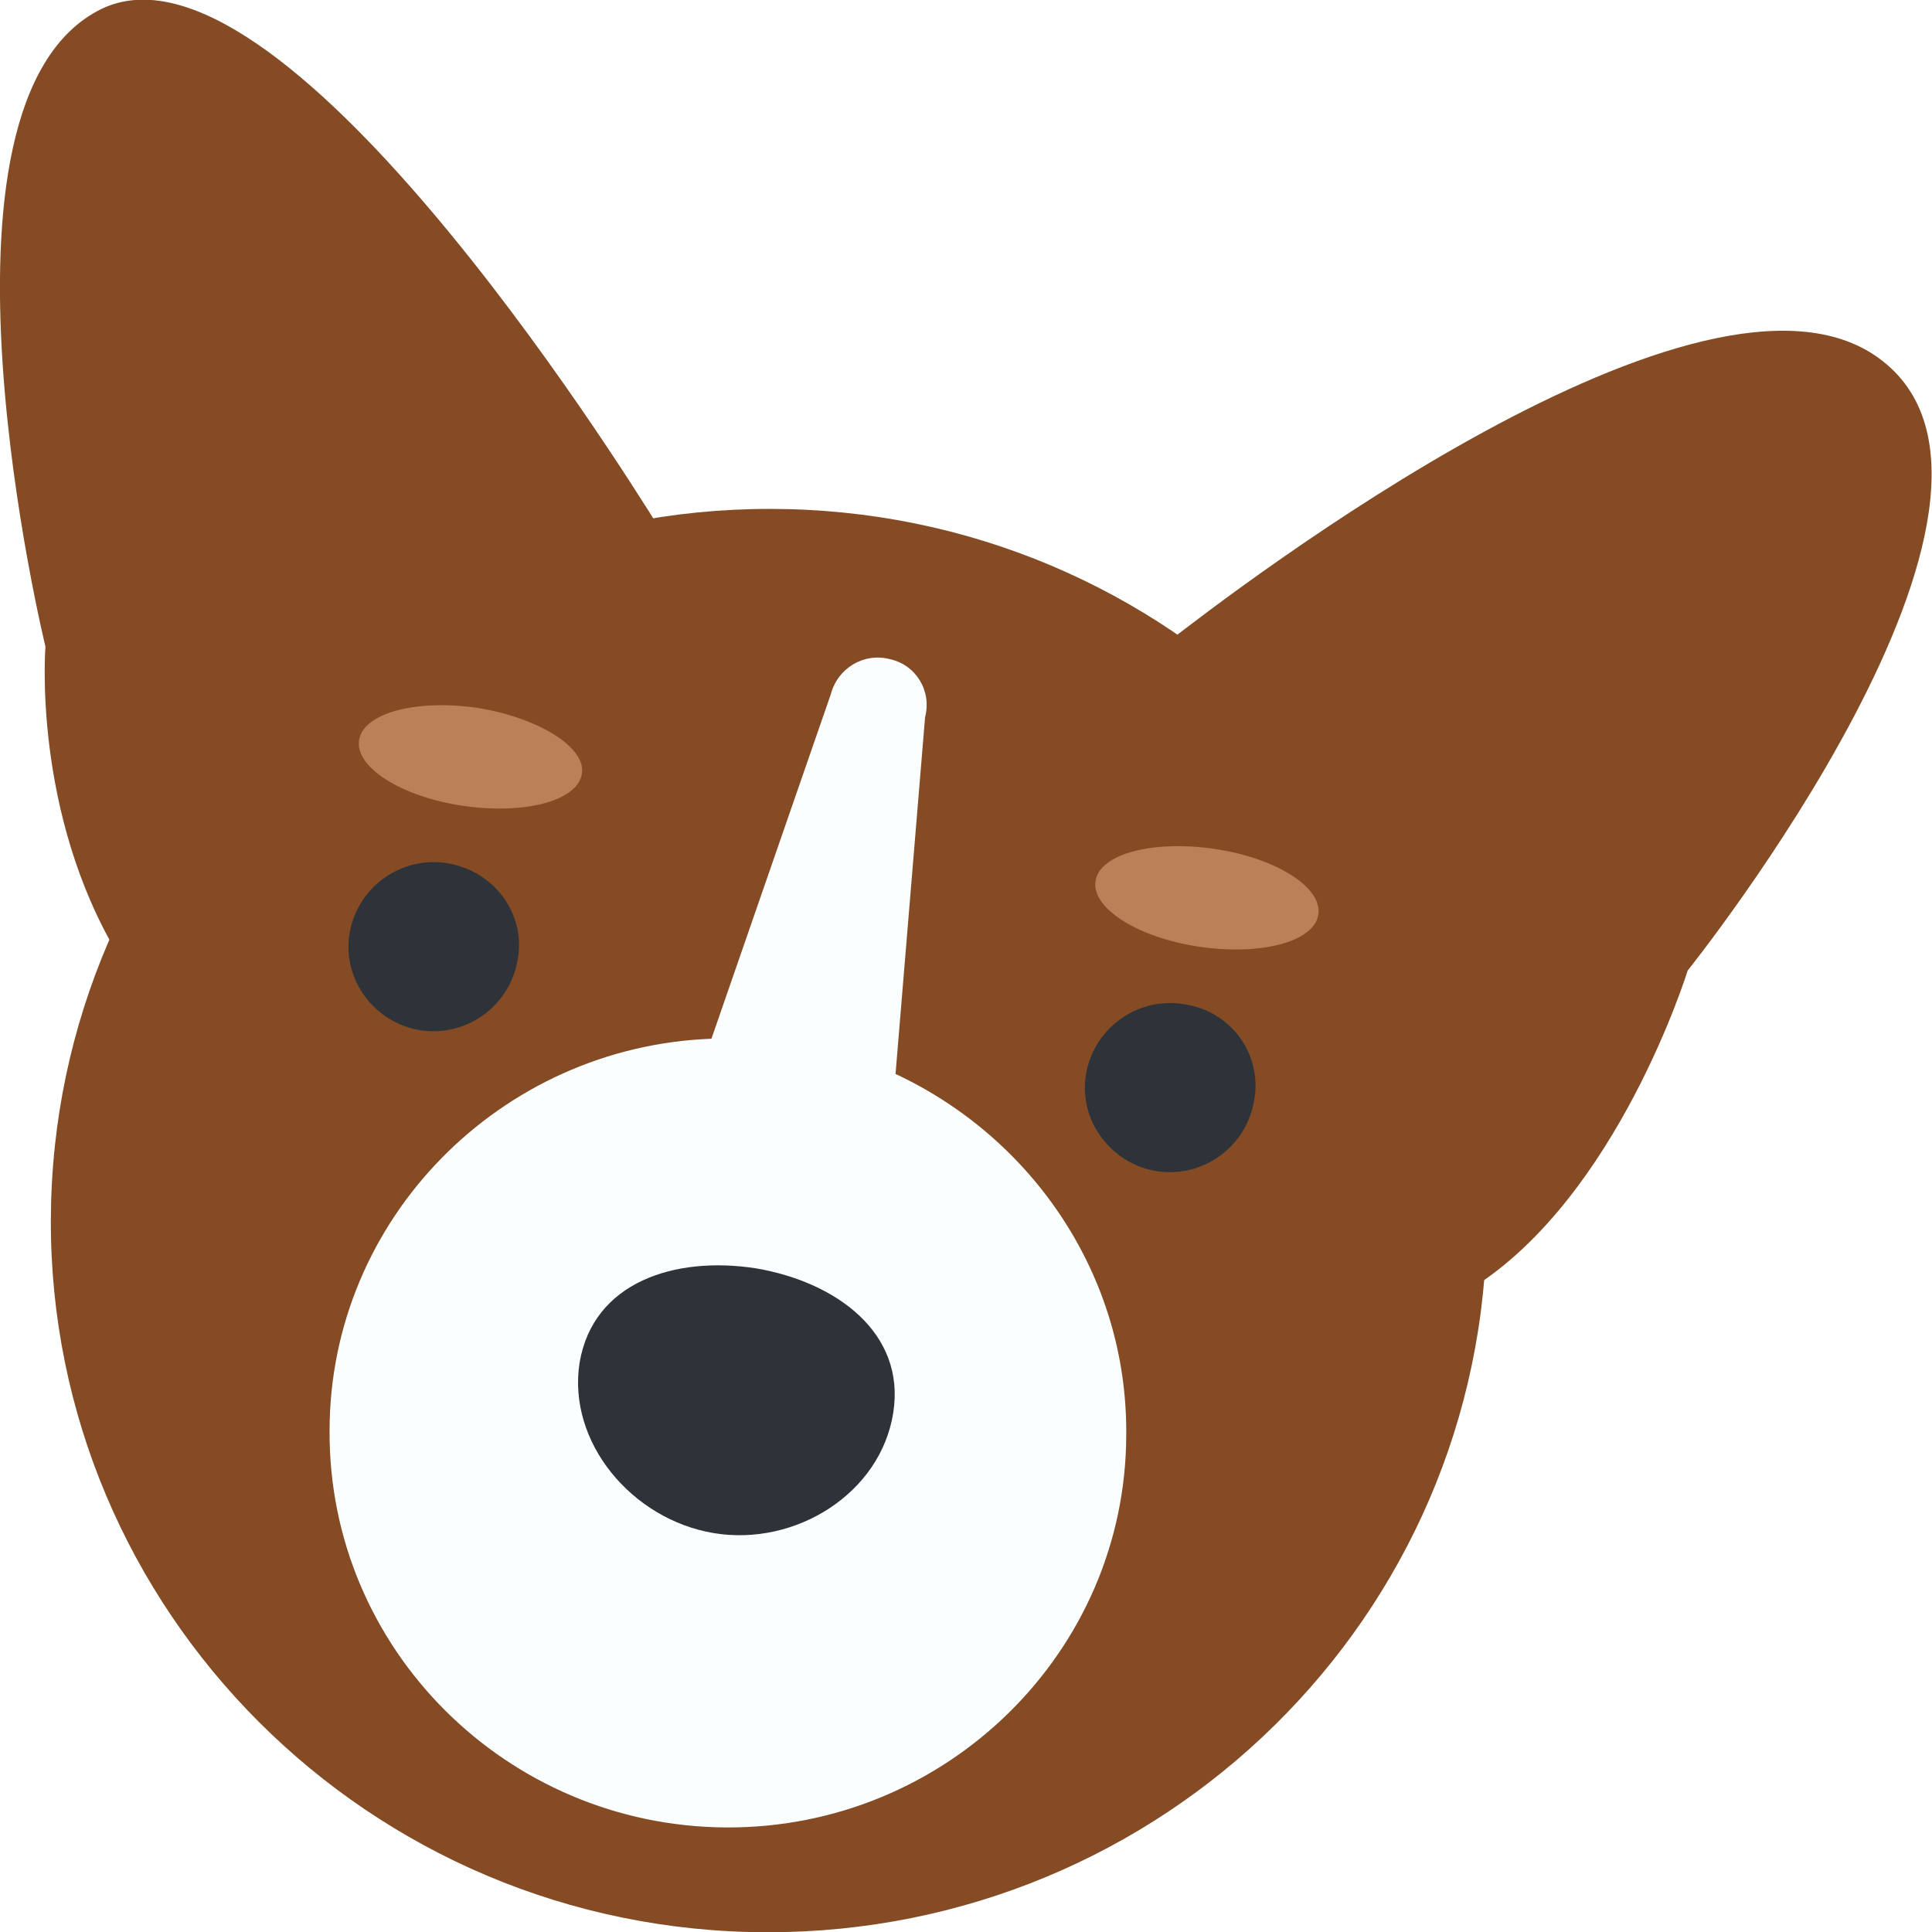
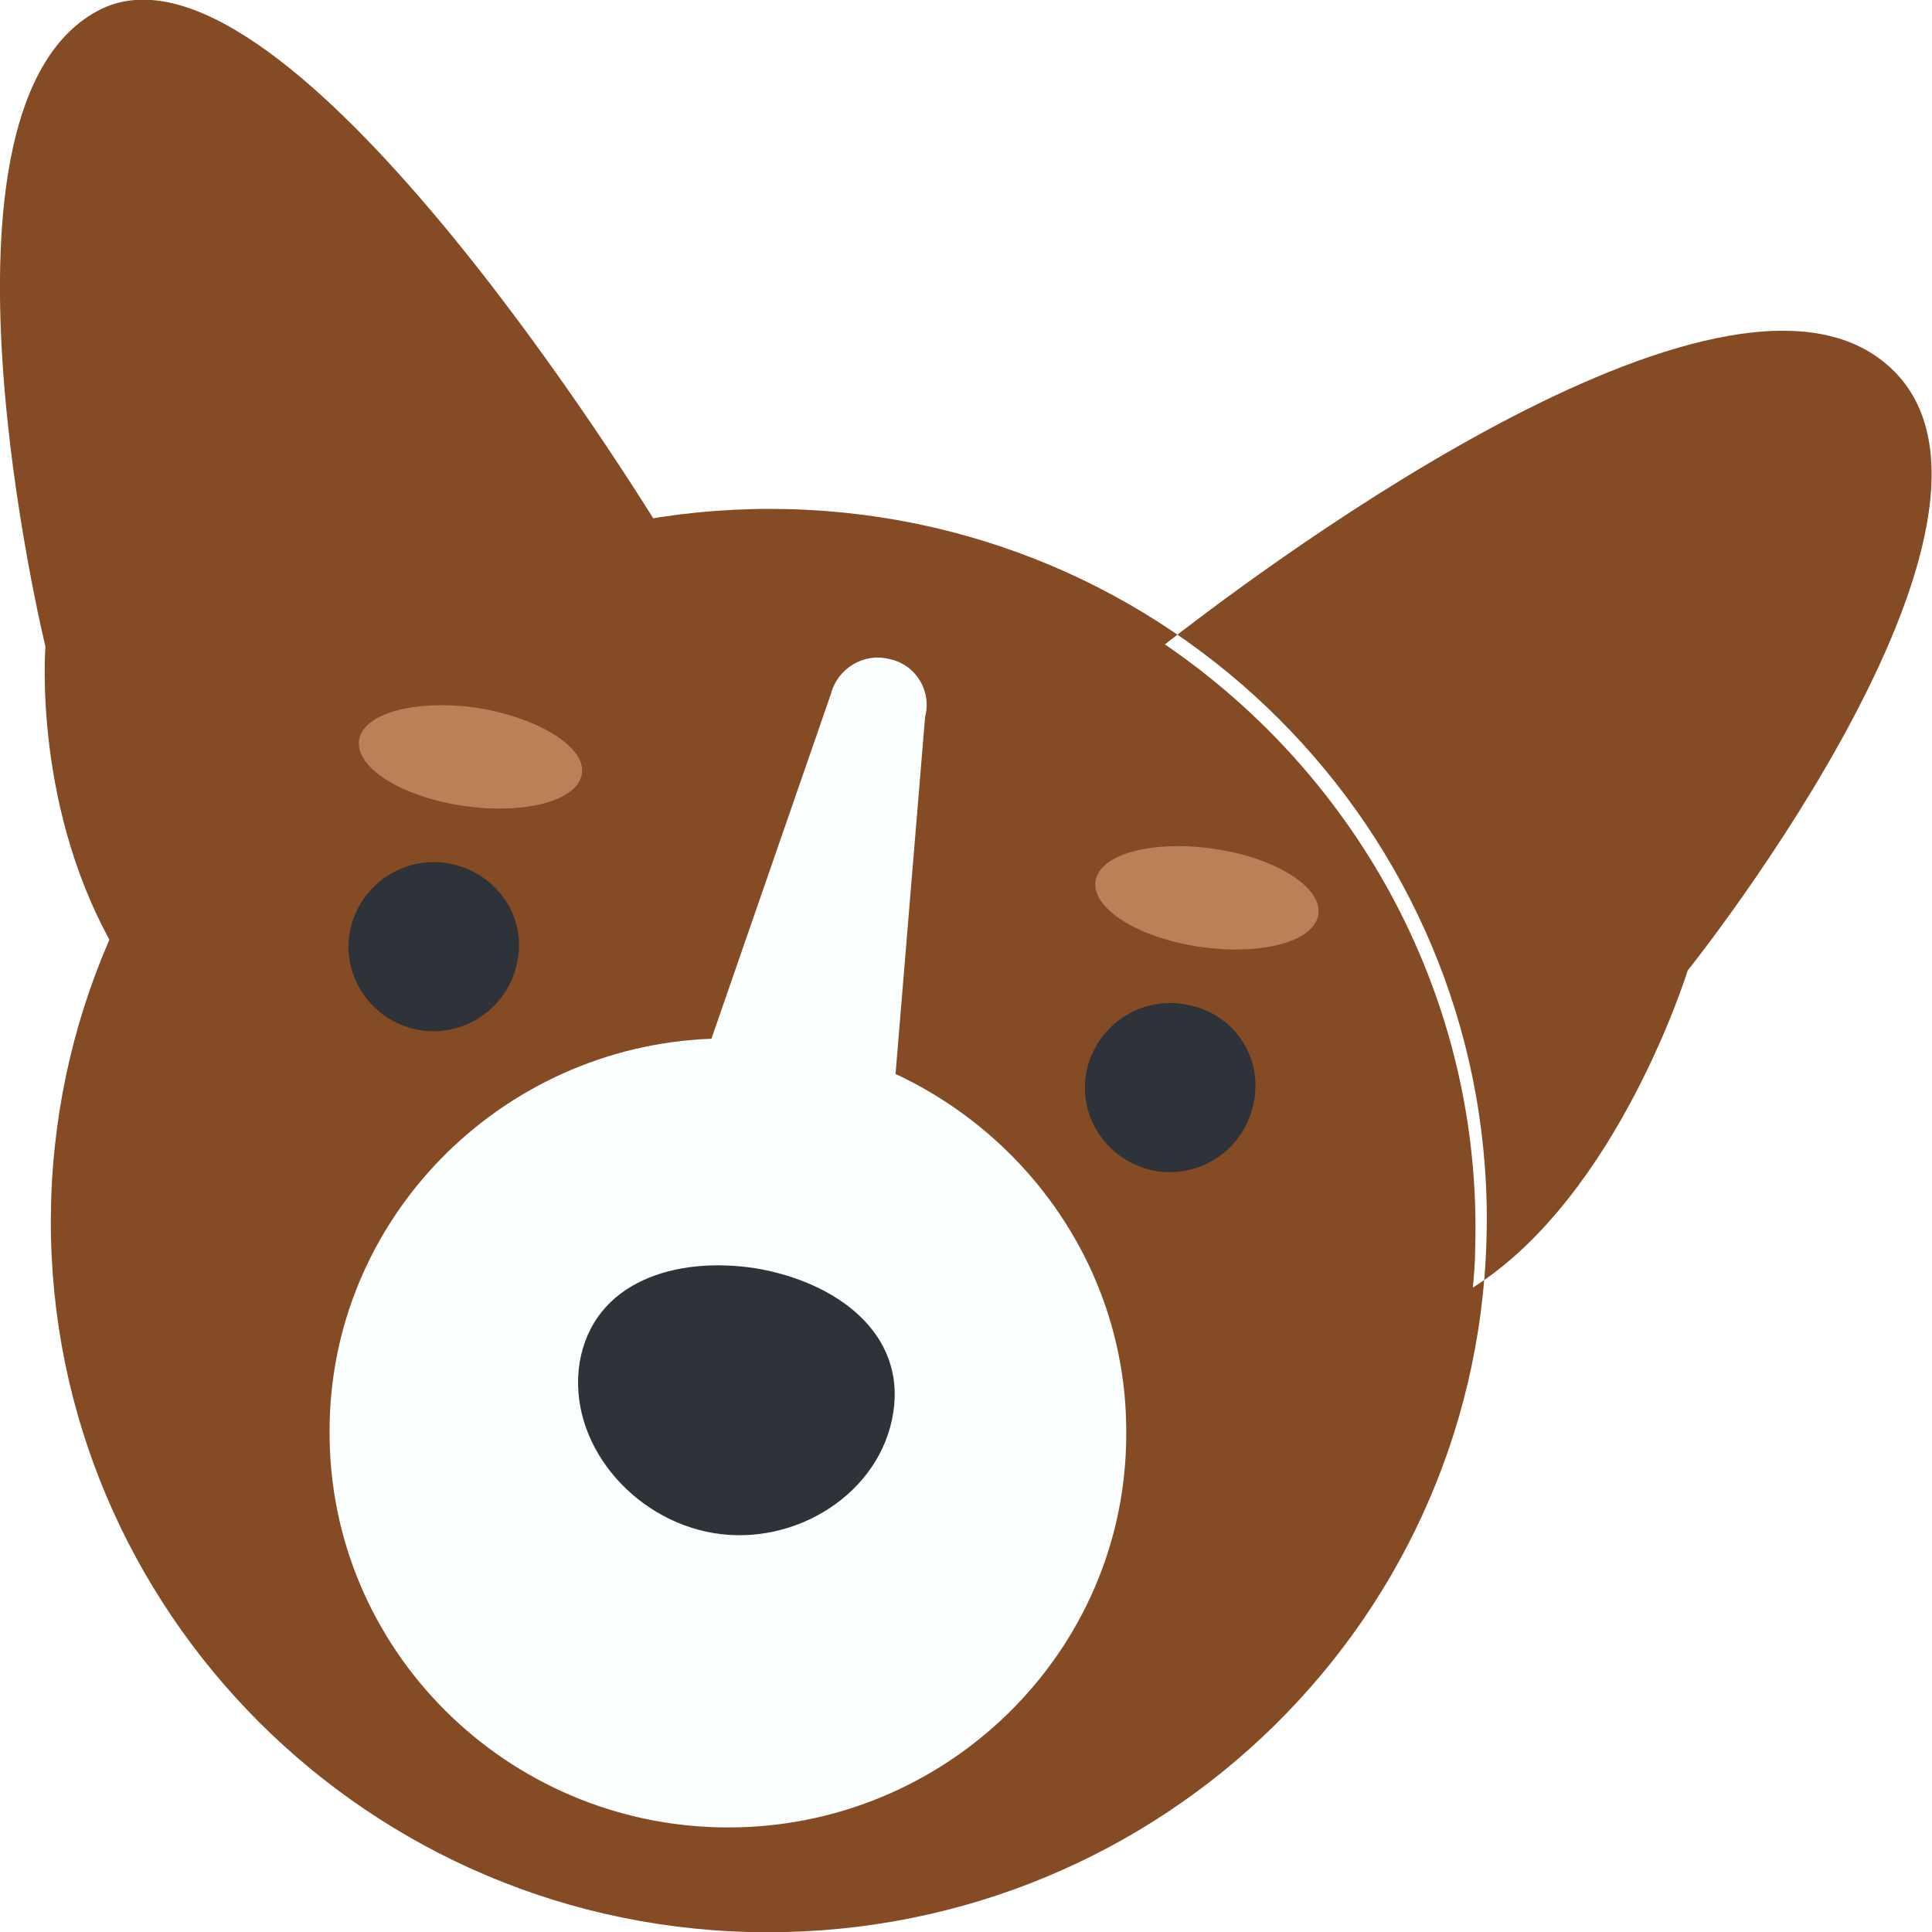
- <svg xmlns="http://www.w3.org/2000/svg" version="1.1" id="Layer_1" x="0px" y="0px" viewBox="0 0 170 170" style="enable-background:new 0 0 170 170;" xml:space="preserve">
-   <style type="text/css">
- 	.st0{fill:#844B24;}
- 	.st1{fill:#FBFEFF;}
- 	.st2{fill:#2D3339;}
- 	.st3{fill:#BA8058;}
- </style>
-   <g>
-     <path class="st0" d="M165.3,31.5c-15.4-11.2-56.4,20.2-62.8,25.2c17,11.6,28,31.3,27.3,53.3c0,1.1-0.1,2.2-0.2,3.3   c12.8-8.1,18.9-27.9,18.9-27.9S182,43.6,165.3,31.5z" />
-     <path class="st0" d="M130.8,109.1c-1,34.6-30,61.8-64.9,60.9S3.5,140.2,4.5,105.7s30-61.8,64.9-60.9S131.8,74.5,130.8,109.1z" />
-     <path class="st1" d="M78.8,94.5l2.6-31.4c0.6-2.3-0.8-4.6-3.1-5.1c-2.3-0.6-4.6,0.8-5.2,3.1L62.6,91.4C44,92.1,29,107.3,29,125.9   c-0.1,19.2,15.6,34.8,34.9,34.9s35.2-15.4,35.2-34.6C99.2,112.2,90.8,100.1,78.8,94.5z" />
-     <g>
-       <path class="st2" d="M66.5,111.6c-7.1-1.1-14.3,1.2-15.5,8.3c-1.1,7,4.6,13.8,11.8,15s14.7-3.5,15.8-10.6    C79.7,117.3,73.6,112.8,66.5,111.6z" />
-       <path class="st2" d="M39.6,76c-4.1-0.8-8,1.9-8.8,5.9c-0.8,4,1.9,7.9,5.9,8.7c4.1,0.8,8-1.9,8.8-5.9C46.4,80.7,43.7,76.8,39.6,76z    " />
-       <path class="st2" d="M104.4,88.4c-4.1-0.8-8,1.9-8.8,5.9c-0.8,4,1.9,7.9,5.9,8.7c4.1,0.8,8-1.9,8.8-5.9    C111.2,93,108.5,89.1,104.4,88.4z" />
-     </g>
-     <g>
-       <path class="st3" d="M106.9,74.7c-5.4-0.8-10.1,0.4-10.5,2.8c-0.4,2.4,3.7,5,9.1,5.8c5.4,0.8,10.1-0.4,10.5-2.8    C116.4,78.1,112.3,75.5,106.9,74.7z" />
-       <path class="st3" d="M42.1,62.3c-5.4-0.8-10.1,0.4-10.5,2.8c-0.4,2.4,3.7,5,9.1,5.8c5.4,0.8,10.1-0.4,10.5-2.8    C51.6,65.8,47.5,63.2,42.1,62.3z" />
-     </g>
-     <path class="st0" d="M10.5,84.2c8.2-19.5,26.1-33.9,47.6-37.6C54.2,40.3,24.5-6.8,8.9,0.8C-7.7,9,4,56.9,4,56.9S2.8,71.5,10.5,84.2   z" />
-   </g>
+ <svg xmlns="http://www.w3.org/2000/svg" viewBox="0 0 170 170" enable-background="new 0 0 170 170">
+   <style type="text/css">.st0{fill:#844B24;} .st1{fill:#FBFEFF;} .st2{fill:#2D3339;} .st3{fill:#BA8058;}</style>
+   <path class="st0" d="M165.3 31.5c-15.4-11.2-56.4 20.2-62.8 25.2 17 11.6 28 31.3 27.3 53.3 0 1.1-.1 2.2-.2 3.3 12.8-8.1 18.9-27.9 18.9-27.9s33.5-41.8 16.8-53.9zM130.8 109.1c-1 34.6-30 61.8-64.9 60.9s-62.4-29.8-61.4-64.3 30-61.8 64.9-60.9 62.4 29.7 61.4 64.3z" />
+   <path class="st1" d="M78.8 94.5l2.6-31.4c.6-2.3-.8-4.6-3.1-5.1-2.3-.6-4.6.8-5.2 3.1l-10.5 30.3c-18.6.7-33.6 15.9-33.6 34.5-.1 19.2 15.6 34.8 34.9 34.9s35.2-15.4 35.2-34.6c.1-14-8.3-26.1-20.3-31.7z" />
+   <path class="st2" d="M66.5 111.6c-7.1-1.1-14.3 1.2-15.5 8.3-1.1 7 4.6 13.8 11.8 15s14.7-3.5 15.8-10.6c1.1-7-5-11.5-12.1-12.7zM39.6 76c-4.1-.8-8 1.9-8.8 5.9-.8 4 1.9 7.9 5.9 8.7 4.1.8 8-1.9 8.8-5.9.9-4-1.8-7.9-5.9-8.7zM104.4 88.4c-4.1-.8-8 1.9-8.8 5.9-.8 4 1.9 7.9 5.9 8.7 4.1.8 8-1.9 8.8-5.9.9-4.1-1.8-8-5.9-8.7z" />
+   <path class="st3" d="M106.9 74.7c-5.4-.8-10.1.4-10.5 2.8-.4 2.4 3.7 5 9.1 5.8 5.4.8 10.1-.4 10.5-2.8.4-2.4-3.7-5-9.1-5.8zM42.1 62.3c-5.4-.8-10.1.4-10.5 2.8-.4 2.4 3.7 5 9.1 5.8 5.4.8 10.1-.4 10.5-2.8.4-2.3-3.7-4.9-9.1-5.8z" />
+   <path class="st0" d="M10.5 84.2c8.2-19.5 26.1-33.9 47.6-37.6-3.9-6.3-33.6-53.4-49.2-45.8-16.6 8.2-4.9 56.1-4.9 56.1s-1.2 14.6 6.5 27.3z" />
</svg>
